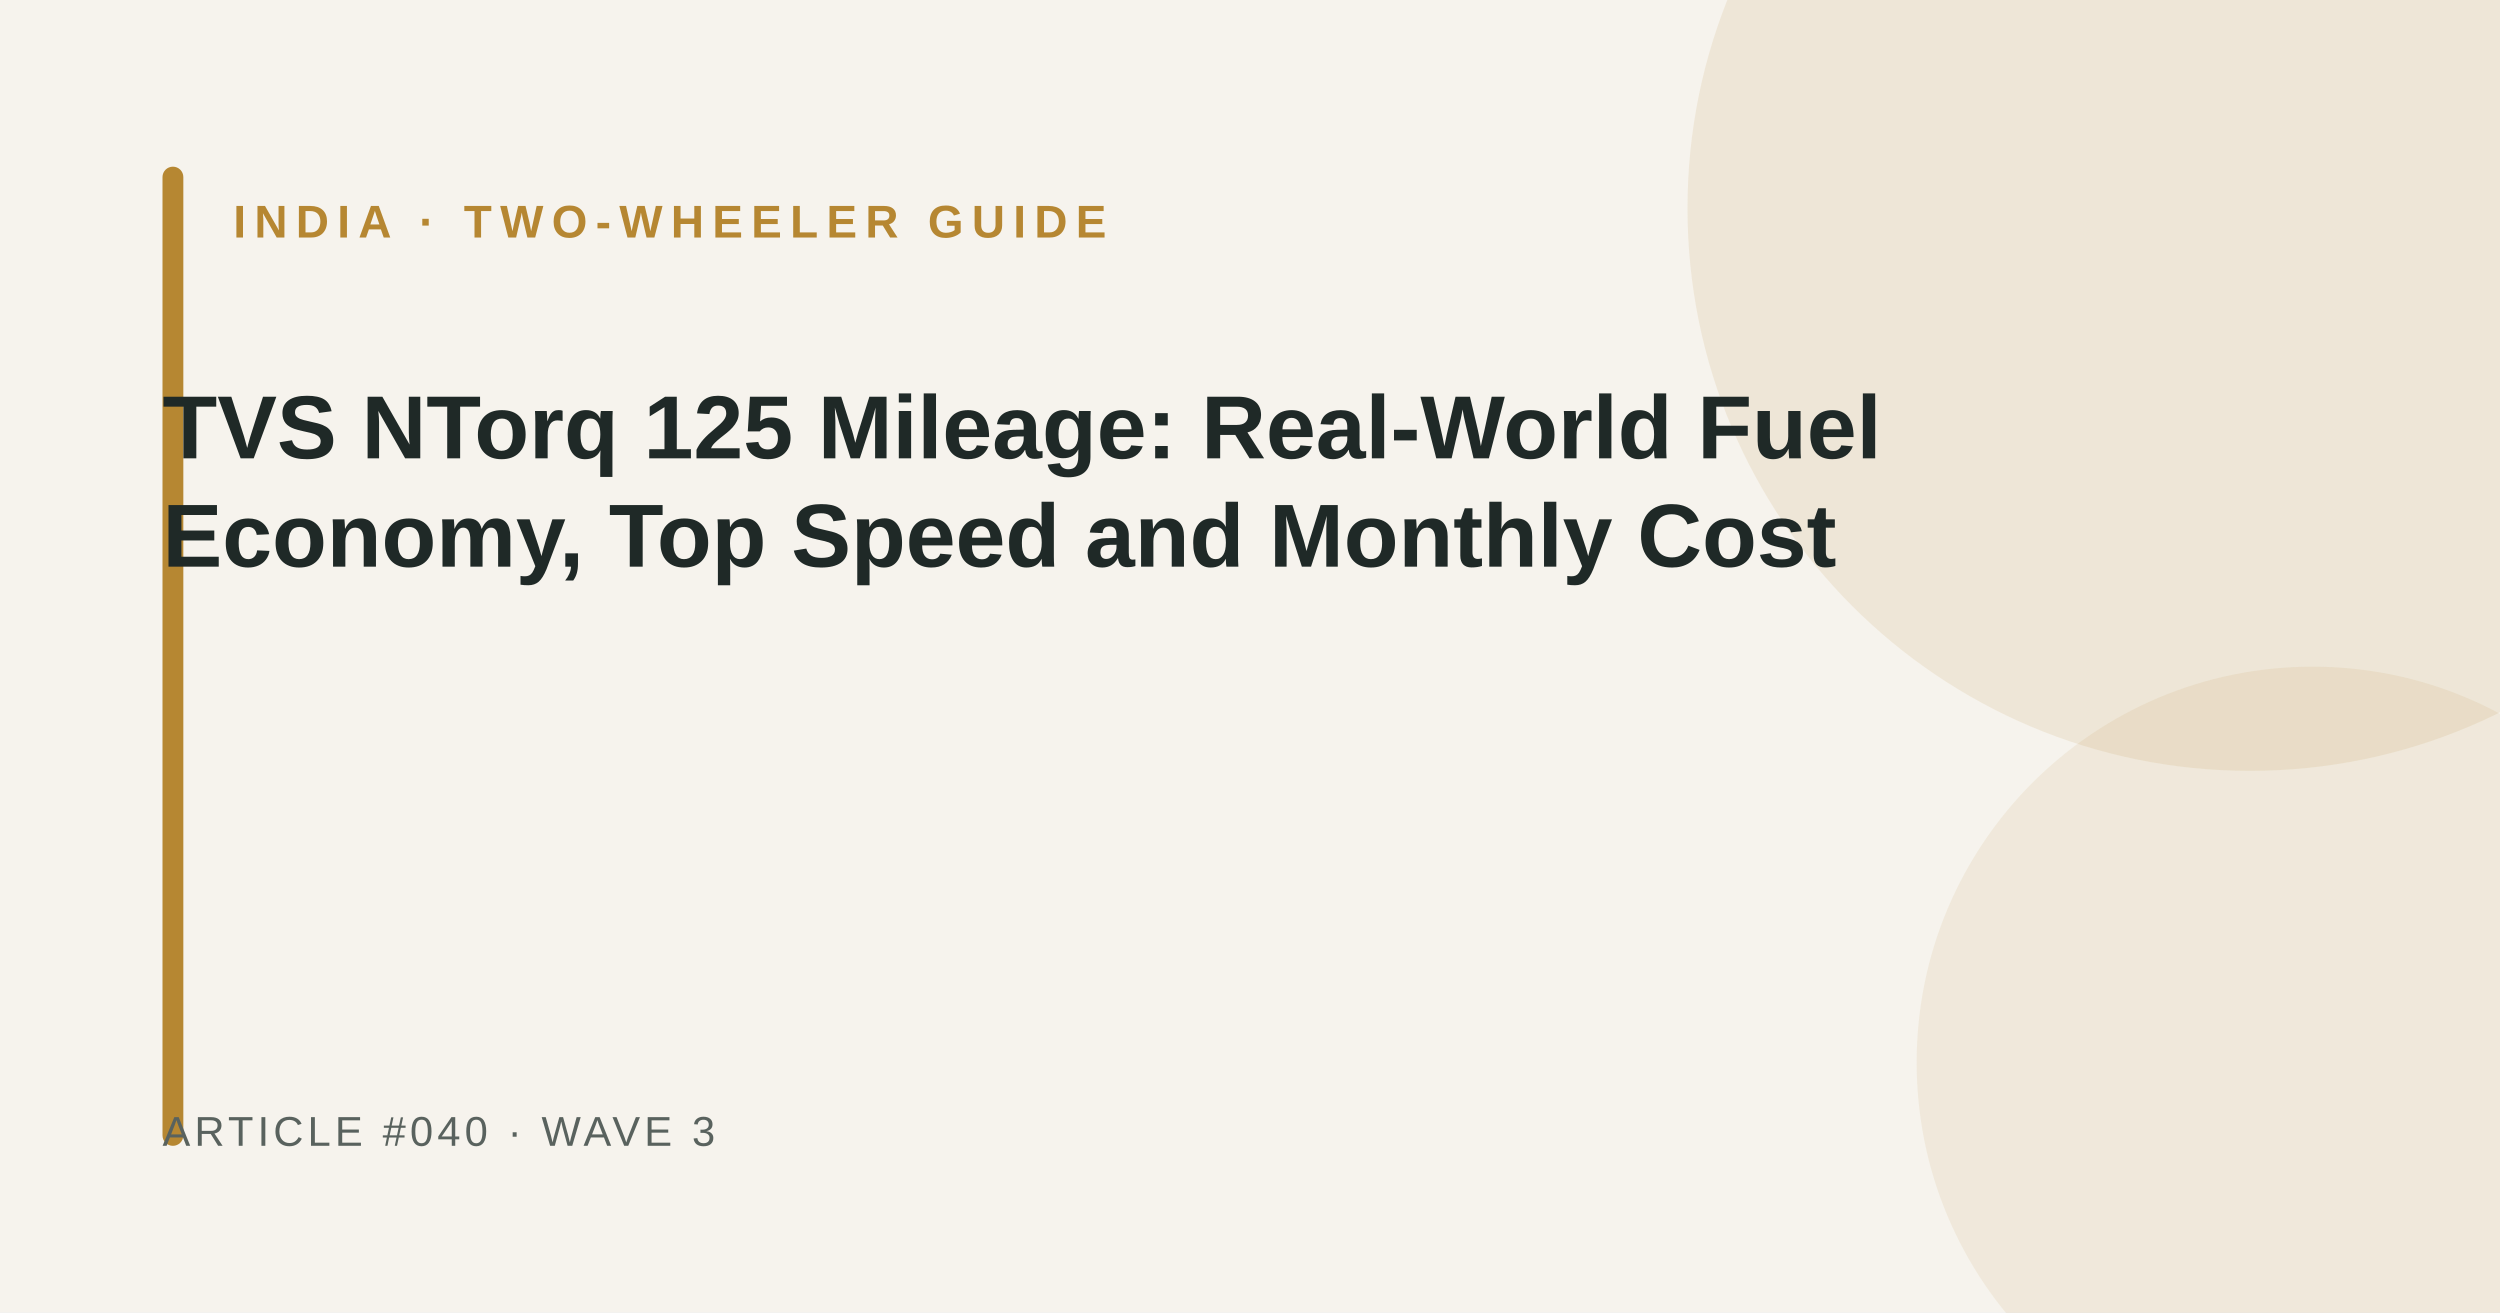
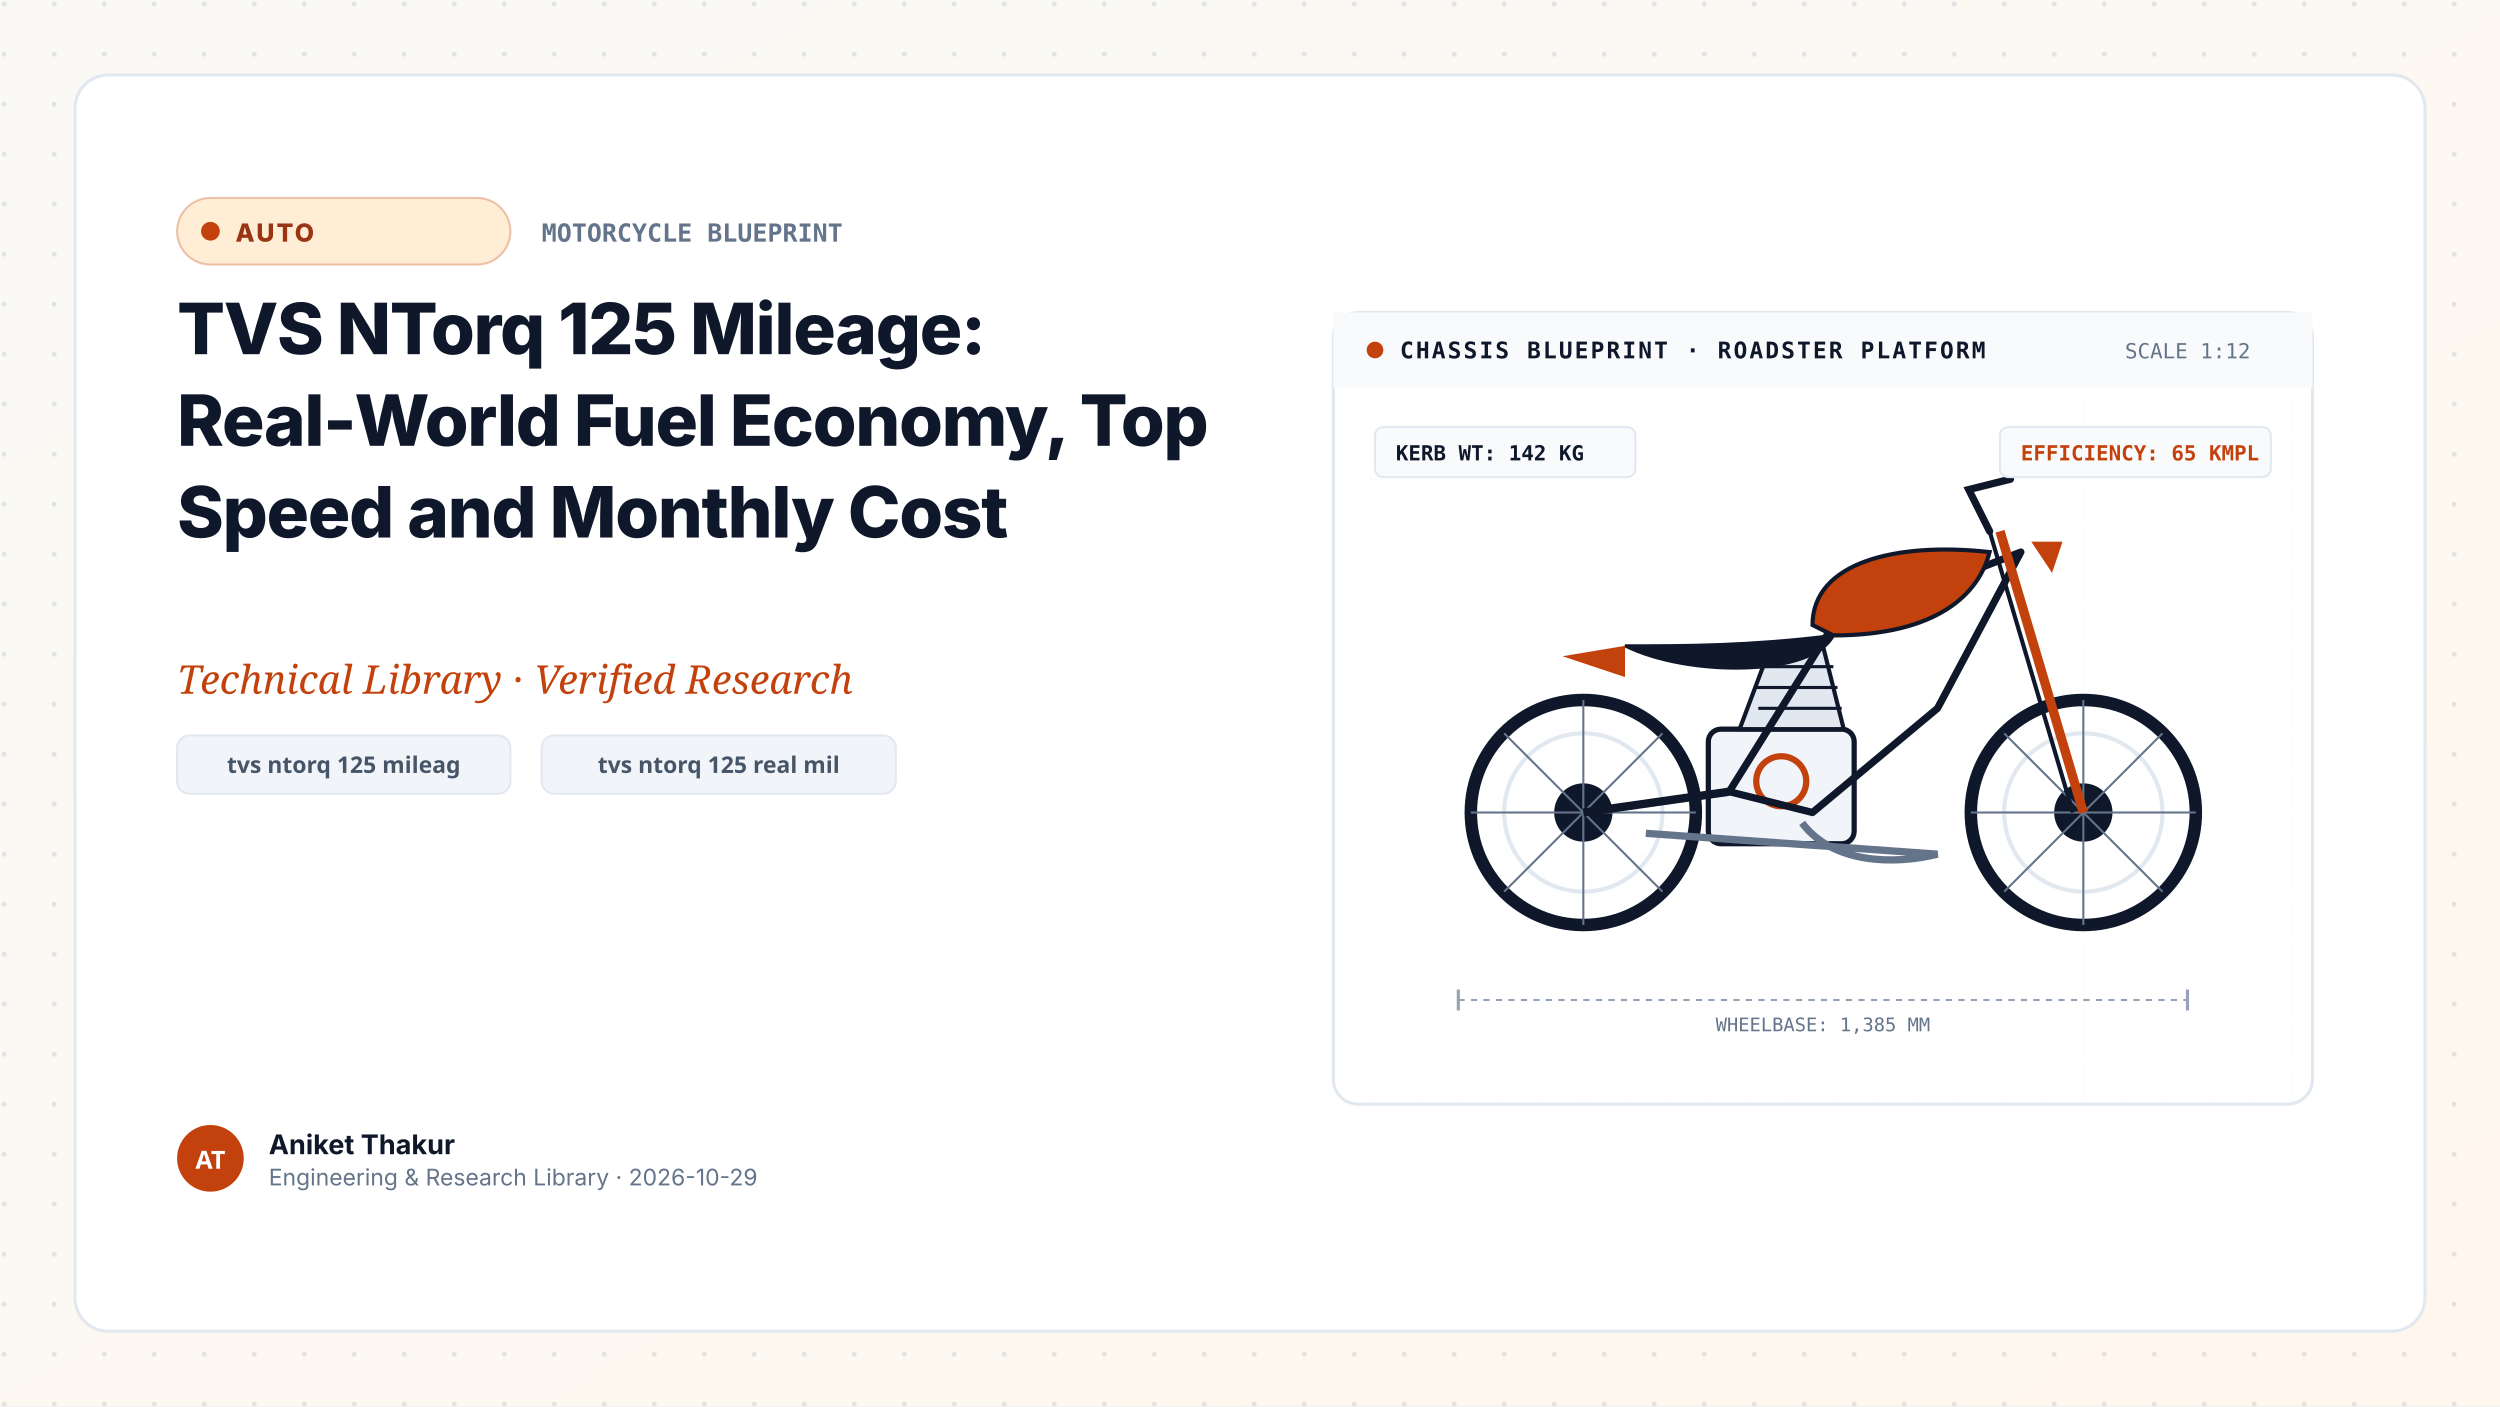
- <svg xmlns="http://www.w3.org/2000/svg" width="1200" height="630" viewBox="0 0 1200 630" role="img" aria-labelledby="title desc">
-   <rect width="1200" height="630" fill="#f6f3ed" />
-   <circle cx="1080" cy="100" r="270" fill="#b68732" opacity=".12" />
-   <circle cx="1110" cy="510" r="190" fill="#b68732" opacity=".10" />
-   <rect x="78" y="80" width="10" height="470" rx="5" fill="#b68732" />
-   <text x="112" y="114" fill="#b68732" font-family="Arial,sans-serif" font-size="22" font-weight="700" letter-spacing="4">INDIA · TWO-WHEELER GUIDE</text>
-   <text x="78" y="220" fill="#1f2927" font-family="Arial,sans-serif" font-size="43" font-weight="700">
-     <tspan x="78" dy="0">TVS NTorq 125 Mileage: Real-World Fuel</tspan>
-     <tspan x="78" dy="52">Economy, Top Speed and Monthly Cost</tspan>
-   </text>
-   <text x="78" y="550" fill="#59625e" font-family="Arial,sans-serif" font-size="20" letter-spacing="2">ARTICLE #040  ·  WAVE 3</text>
+ <svg xmlns="http://www.w3.org/2000/svg" width="1200" height="675" viewBox="0 0 1200 675" role="img" aria-label="TVS NTorq 125 Mileage: Real-World Fuel Economy, Top Speed and Monthly Cost">
+   <defs>
+     <linearGradient id="bgGrad_514392400" x1="0%" y1="0%" x2="100%" y2="100%">
+       <stop offset="0%" stop-color="#FAF9F6" />
+       <stop offset="100%" stop-color="#FFF7ED" />
+     </linearGradient>
+     <pattern id="dotGrid_514392400" width="24" height="24" patternUnits="userSpaceOnUse">
+       <circle cx="2" cy="2" r="1.2" fill="#94A3B8" opacity="0.25" />
+     </pattern>
+   </defs>
+   <rect width="1200" height="675" fill="url(#bgGrad_514392400)" />
+   <rect width="1200" height="675" fill="url(#dotGrid_514392400)" />
+   <rect x="36" y="36" width="1128" height="603" rx="16" fill="#FFFFFF" stroke="#E2E8F0" stroke-width="1.5" />
+   <g transform="translate(85, 95)">
+     <rect x="0" y="0" width="160" height="32" rx="16" fill="#FFEDD5" stroke="#C2410C" stroke-opacity="0.3" />
+     <circle cx="16" cy="16" r="4.5" fill="#C2410C" />
+     <text x="28" y="21" font-family="Plus Jakarta Sans, -apple-system, sans-serif" font-size="12" font-weight="800" fill="#9A3412" letter-spacing="1">AUTO</text>
+     <text x="175" y="21" font-family="JetBrains Mono, monospace" font-size="12" font-weight="600" fill="#64748B">MOTORCYCLE BLUEPRINT</text>
+     <g transform="translate(0, 75)">
+       <text x="0" y="0" font-family="Plus Jakarta Sans, -apple-system, sans-serif" font-size="34" font-weight="800" fill="#0F172A" letter-spacing="-0.6">TVS NTorq 125 Mileage:</text>
+       <text x="0" y="44" font-family="Plus Jakarta Sans, -apple-system, sans-serif" font-size="34" font-weight="800" fill="#0F172A" letter-spacing="-0.6">Real-World Fuel Economy, Top</text>
+       <text x="0" y="88" font-family="Plus Jakarta Sans, -apple-system, sans-serif" font-size="34" font-weight="800" fill="#0F172A" letter-spacing="-0.6">Speed and Monthly Cost</text>
+     </g>
+     <g transform="translate(0, 222)">
+       <text x="0" y="16" font-family="Newsreader, Georgia, serif" font-size="19" font-style="italic" fill="#C2410C">
+         Technical Library · Verified Research
+       </text>
+       <g transform="translate(0, 36)">
+         <rect x="0" y="0" width="160" height="28" rx="6" fill="#F1F5F9" stroke="#E2E8F0" />
+         <text x="80" y="18" font-family="Plus Jakarta Sans, sans-serif" font-size="11" font-weight="600" fill="#475569" text-anchor="middle">tvs ntorq 125 mileag</text>
+         <rect x="175" y="0" width="170" height="28" rx="6" fill="#F1F5F9" stroke="#E2E8F0" />
+         <text x="260" y="18" font-family="Plus Jakarta Sans, sans-serif" font-size="11" font-weight="600" fill="#475569" text-anchor="middle">tvs ntorq 125 real mil</text>
+       </g>
+     </g>
+     <g transform="translate(0, 445)">
+       <circle cx="16" cy="16" r="16" fill="#C2410C" />
+       <text x="16" y="21" font-family="Plus Jakarta Sans, sans-serif" font-size="12" font-weight="800" fill="#FFFFFF" text-anchor="middle">AT</text>
+       <text x="44" y="14" font-family="Plus Jakarta Sans, -apple-system, sans-serif" font-size="13" font-weight="700" fill="#0F172A">Aniket Thakur</text>
+       <text x="44" y="29" font-family="Plus Jakarta Sans, -apple-system, sans-serif" font-size="11" fill="#64748B">Engineering &amp; Research Library · 2026-10-29</text>
+     </g>
+   </g>
+   <g transform="translate(640, 150)">
+     <pattern id="gridCommuter" width="20" height="20" patternUnits="userSpaceOnUse">
+       <path d="M 20 0 L 0 0 0 20" fill="none" stroke="#E2E8F0" stroke-width="0.5" stroke-opacity="0.4" />
+     </pattern>
+     <rect width="470" height="380" rx="12" fill="#FFFFFF" stroke="#E2E8F0" stroke-width="1.5" />
+     <rect width="470" height="380" rx="12" fill="url(#gridCommuter)" opacity="0.6" />
+     <path d="M 0 0 L 470 0 L 470 36 L 0 36 Z" fill="#F8FAFC" rx="12" />
+     <circle cx="20" cy="18" r="4" fill="#C2410C" />
+     <text x="32" y="22" font-family="JetBrains Mono, monospace" font-size="11" font-weight="700" fill="#0F172A" letter-spacing="1">CHASSIS BLUEPRINT · ROADSTER PLATFORM</text>
+     <text x="380" y="22" font-family="JetBrains Mono, monospace" font-size="10" fill="#64748B">SCALE 1:12</text>
+     <line x1="60" y1="330" x2="410" y2="330" stroke="#94A3B8" stroke-width="1" stroke-dasharray="3 3" />
+     <line x1="60" y1="325" x2="60" y2="335" stroke="#94A3B8" stroke-width="1.5" />
+     <line x1="410" y1="325" x2="410" y2="335" stroke="#94A3B8" stroke-width="1.5" />
+     <text x="235" y="345" font-family="JetBrains Mono, monospace" font-size="9" fill="#64748B" text-anchor="middle">WHEELBASE: 1,385 MM</text>
+     <circle cx="120" cy="240" r="54" fill="none" stroke="#0F172A" stroke-width="6" />
+     <circle cx="120" cy="240" r="38" fill="none" stroke="#E2E8F0" stroke-width="2" />
+     <circle cx="120" cy="240" r="14" fill="#0F172A" />
+     <line x1="120" y1="186" x2="120" y2="294" stroke="#64748B" stroke-width="1" />
+     <line x1="66" y1="240" x2="174" y2="240" stroke="#64748B" stroke-width="1" />
+     <line x1="82" y1="202" x2="158" y2="278" stroke="#64748B" stroke-width="1" />
+     <line x1="82" y1="278" x2="158" y2="202" stroke="#64748B" stroke-width="1" />
+     <circle cx="360" cy="240" r="54" fill="none" stroke="#0F172A" stroke-width="6" />
+     <circle cx="360" cy="240" r="38" fill="none" stroke="#E2E8F0" stroke-width="2" />
+     <circle cx="360" cy="240" r="14" fill="#0F172A" />
+     <line x1="360" y1="186" x2="360" y2="294" stroke="#64748B" stroke-width="1" />
+     <line x1="306" y1="240" x2="414" y2="240" stroke="#64748B" stroke-width="1" />
+     <line x1="322" y1="202" x2="398" y2="278" stroke="#64748B" stroke-width="1" />
+     <line x1="322" y1="278" x2="398" y2="202" stroke="#64748B" stroke-width="1" />
+     <rect x="180" y="200" width="70" height="55" rx="6" fill="#F1F5F9" stroke="#0F172A" stroke-width="2.5" />
+     <path d="M 195 200 L 210 160 L 235 160 L 245 200 Z" fill="#E2E8F0" stroke="#0F172A" stroke-width="2" />
+     <line x1="200" y1="170" x2="240" y2="170" stroke="#0F172A" stroke-width="1.5" />
+     <line x1="202" y1="180" x2="242" y2="180" stroke="#0F172A" stroke-width="1.5" />
+     <line x1="204" y1="190" x2="244" y2="190" stroke="#0F172A" stroke-width="1.5" />
+     <circle cx="215" cy="225" r="12" fill="none" stroke="#C2410C" stroke-width="3" />
+     <line x1="120" y1="240" x2="190" y2="230" stroke="#0F172A" stroke-width="4" />
+     <path d="M 190 230 L 240 150 L 330 115 L 290 190 L 230 240 Z" fill="none" stroke="#0F172A" stroke-width="3.5" stroke-linejoin="round" />
+     <line x1="360" y1="240" x2="320" y2="105" stroke="#C2410C" stroke-width="4.5" />
+     <line x1="355" y1="240" x2="315" y2="105" stroke="#0F172A" stroke-width="2" />
+     <path d="M 315 105 L 305 85 L 325 80" fill="none" stroke="#0F172A" stroke-width="3.5" stroke-linecap="round" />
+     <path d="M 335 110 L 350 110 L 345 125 Z" fill="#C2410C" />
+     <path d="M 230 150 C 230 120, 270 110, 315 115 C 310 135, 290 155, 240 155 Z" fill="#C2410C" stroke="#0F172A" stroke-width="2" />
+     <path d="M 140 160 C 170 160, 200 160, 240 155 C 230 175, 170 175, 140 160 Z" fill="#0F172A" stroke="#0F172A" stroke-width="1.5" />
+     <path d="M 110 165 L 140 160 L 140 175 Z" fill="#C2410C" />
+     <path d="M 225 245 C 240 265, 270 265, 290 260 L 150 250" fill="none" stroke="#64748B" stroke-width="3.5" />
+     <rect x="20" y="55" width="125" height="24" rx="4" fill="#F8FAFC" stroke="#E2E8F0" />
+     <text x="30" y="71" font-family="JetBrains Mono, monospace" font-size="10" font-weight="600" fill="#0F172A">KERB WT: 142 KG</text>
+     <rect x="320" y="55" width="130" height="24" rx="4" fill="#F8FAFC" stroke="#E2E8F0" />
+     <text x="330" y="71" font-family="JetBrains Mono, monospace" font-size="10" font-weight="600" fill="#C2410C">EFFICIENCY: 65 KMPL</text>
+   </g>
</svg>
